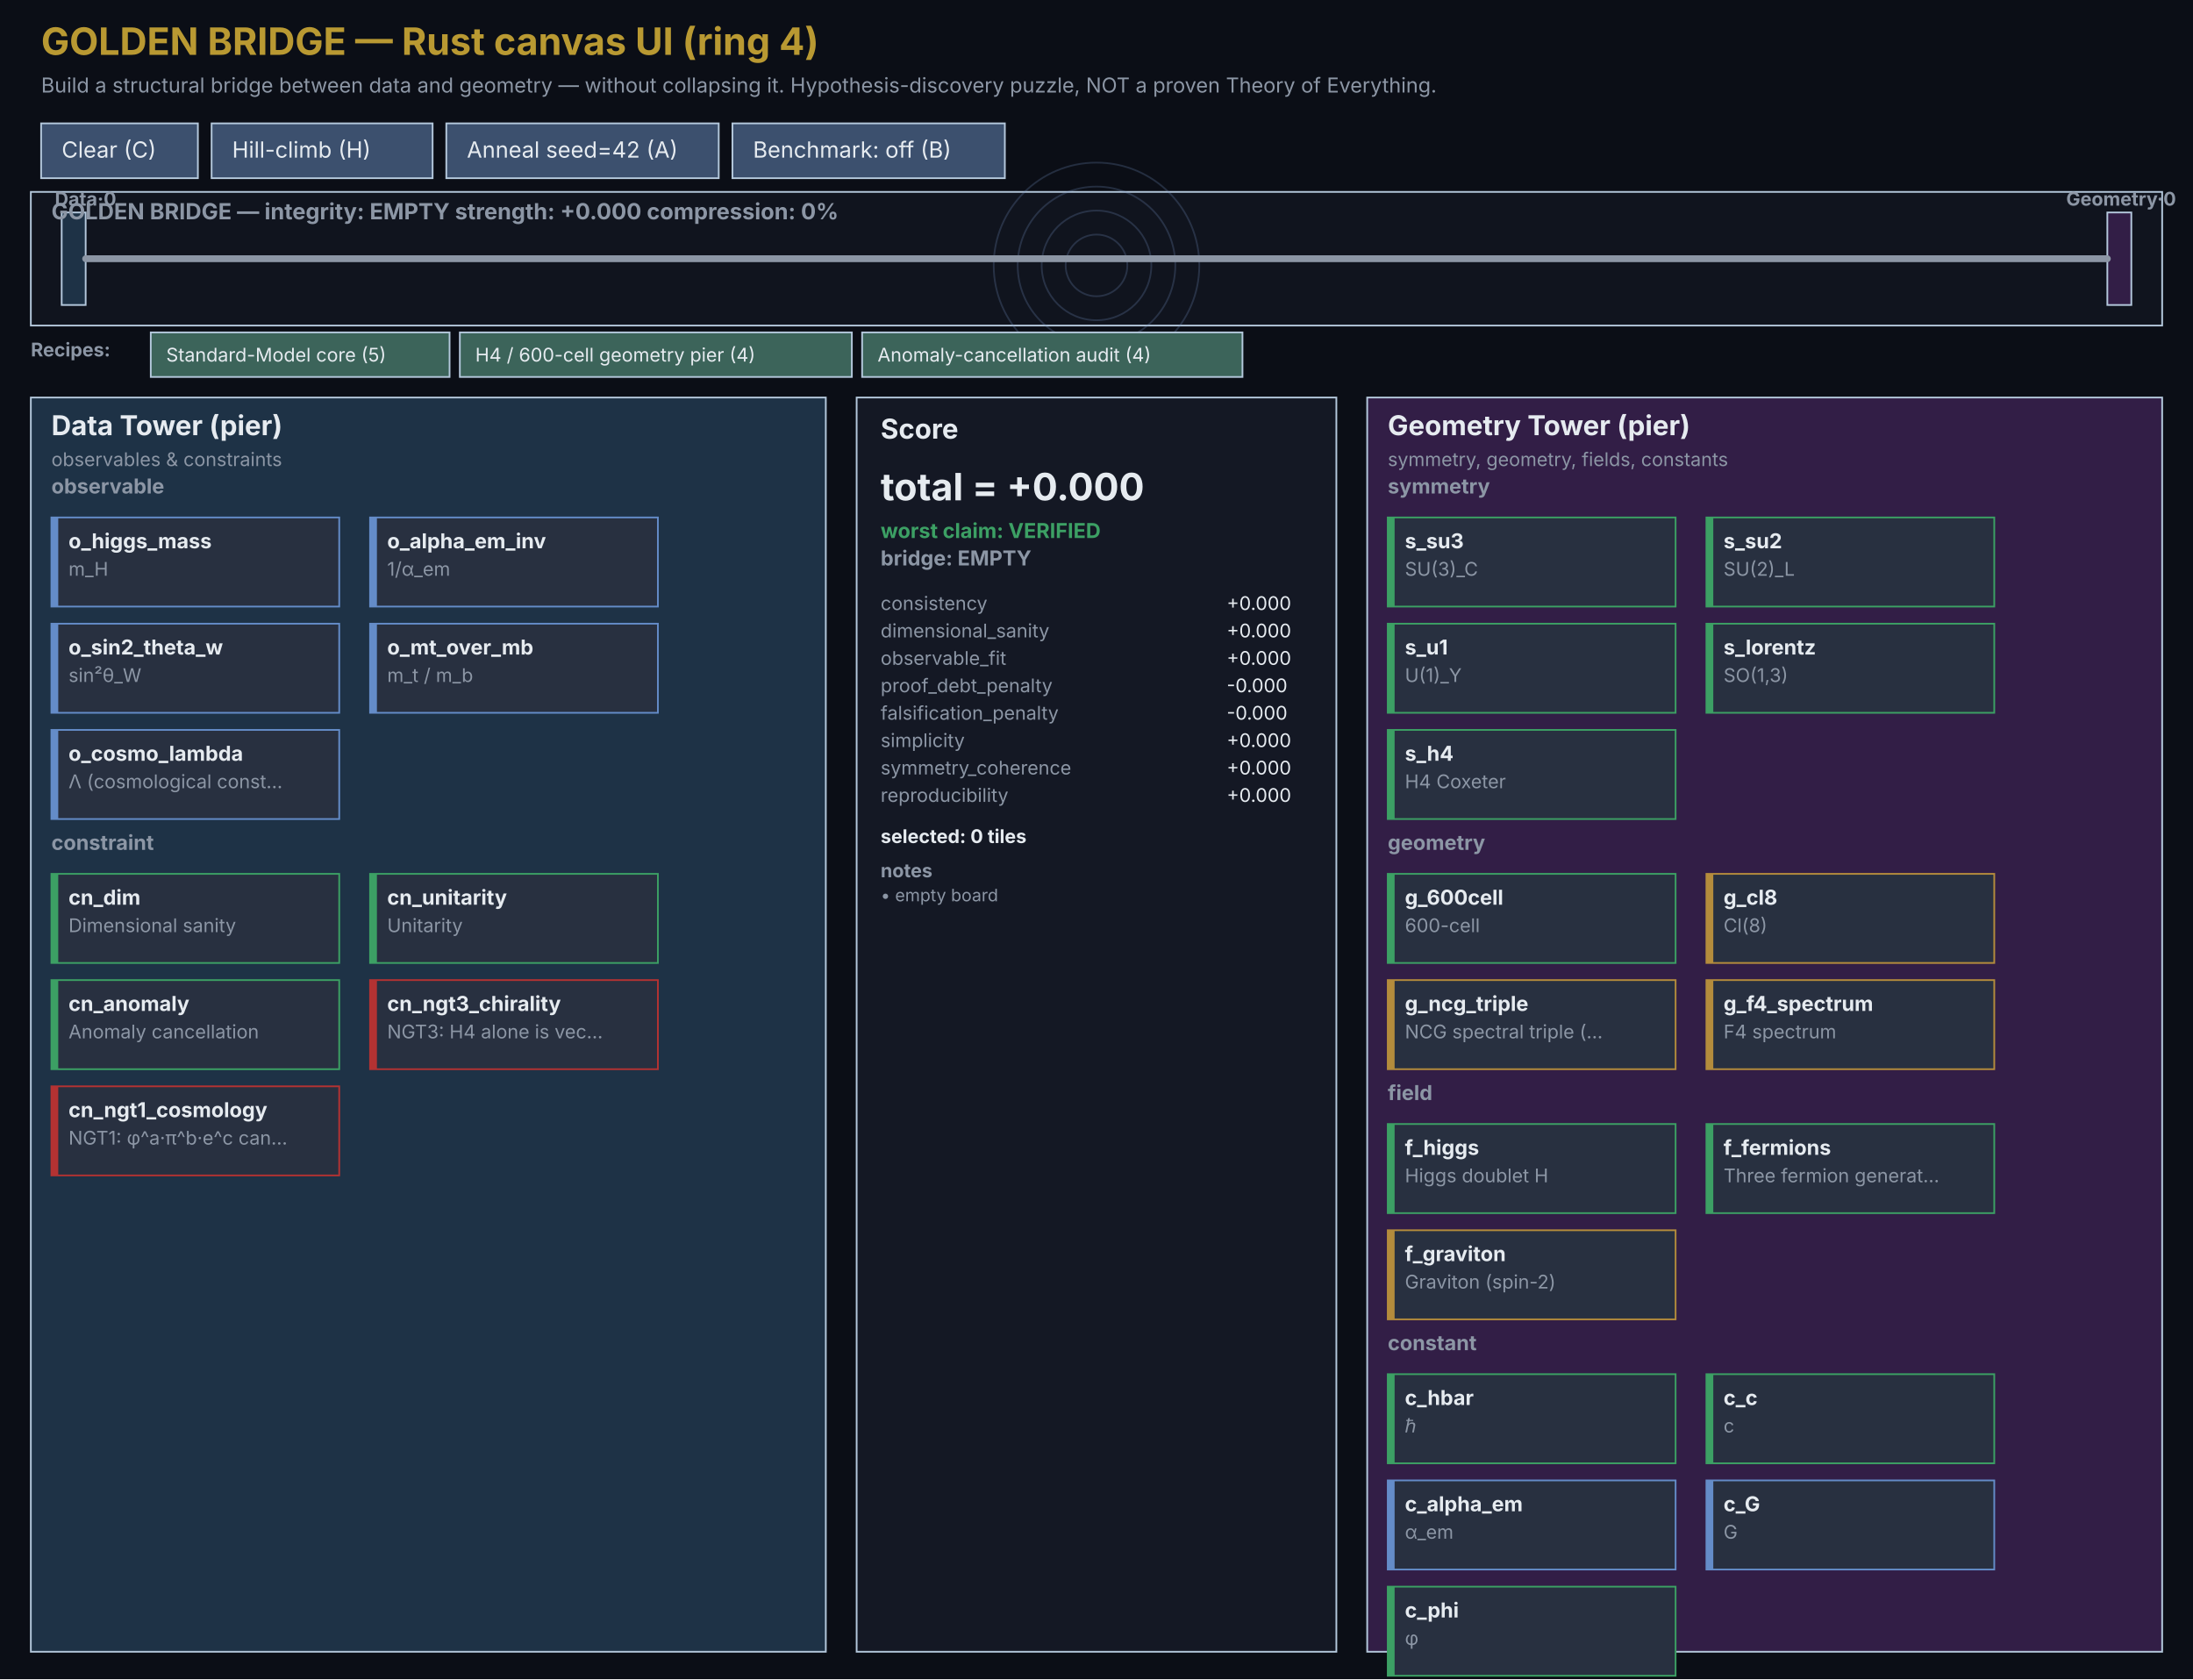
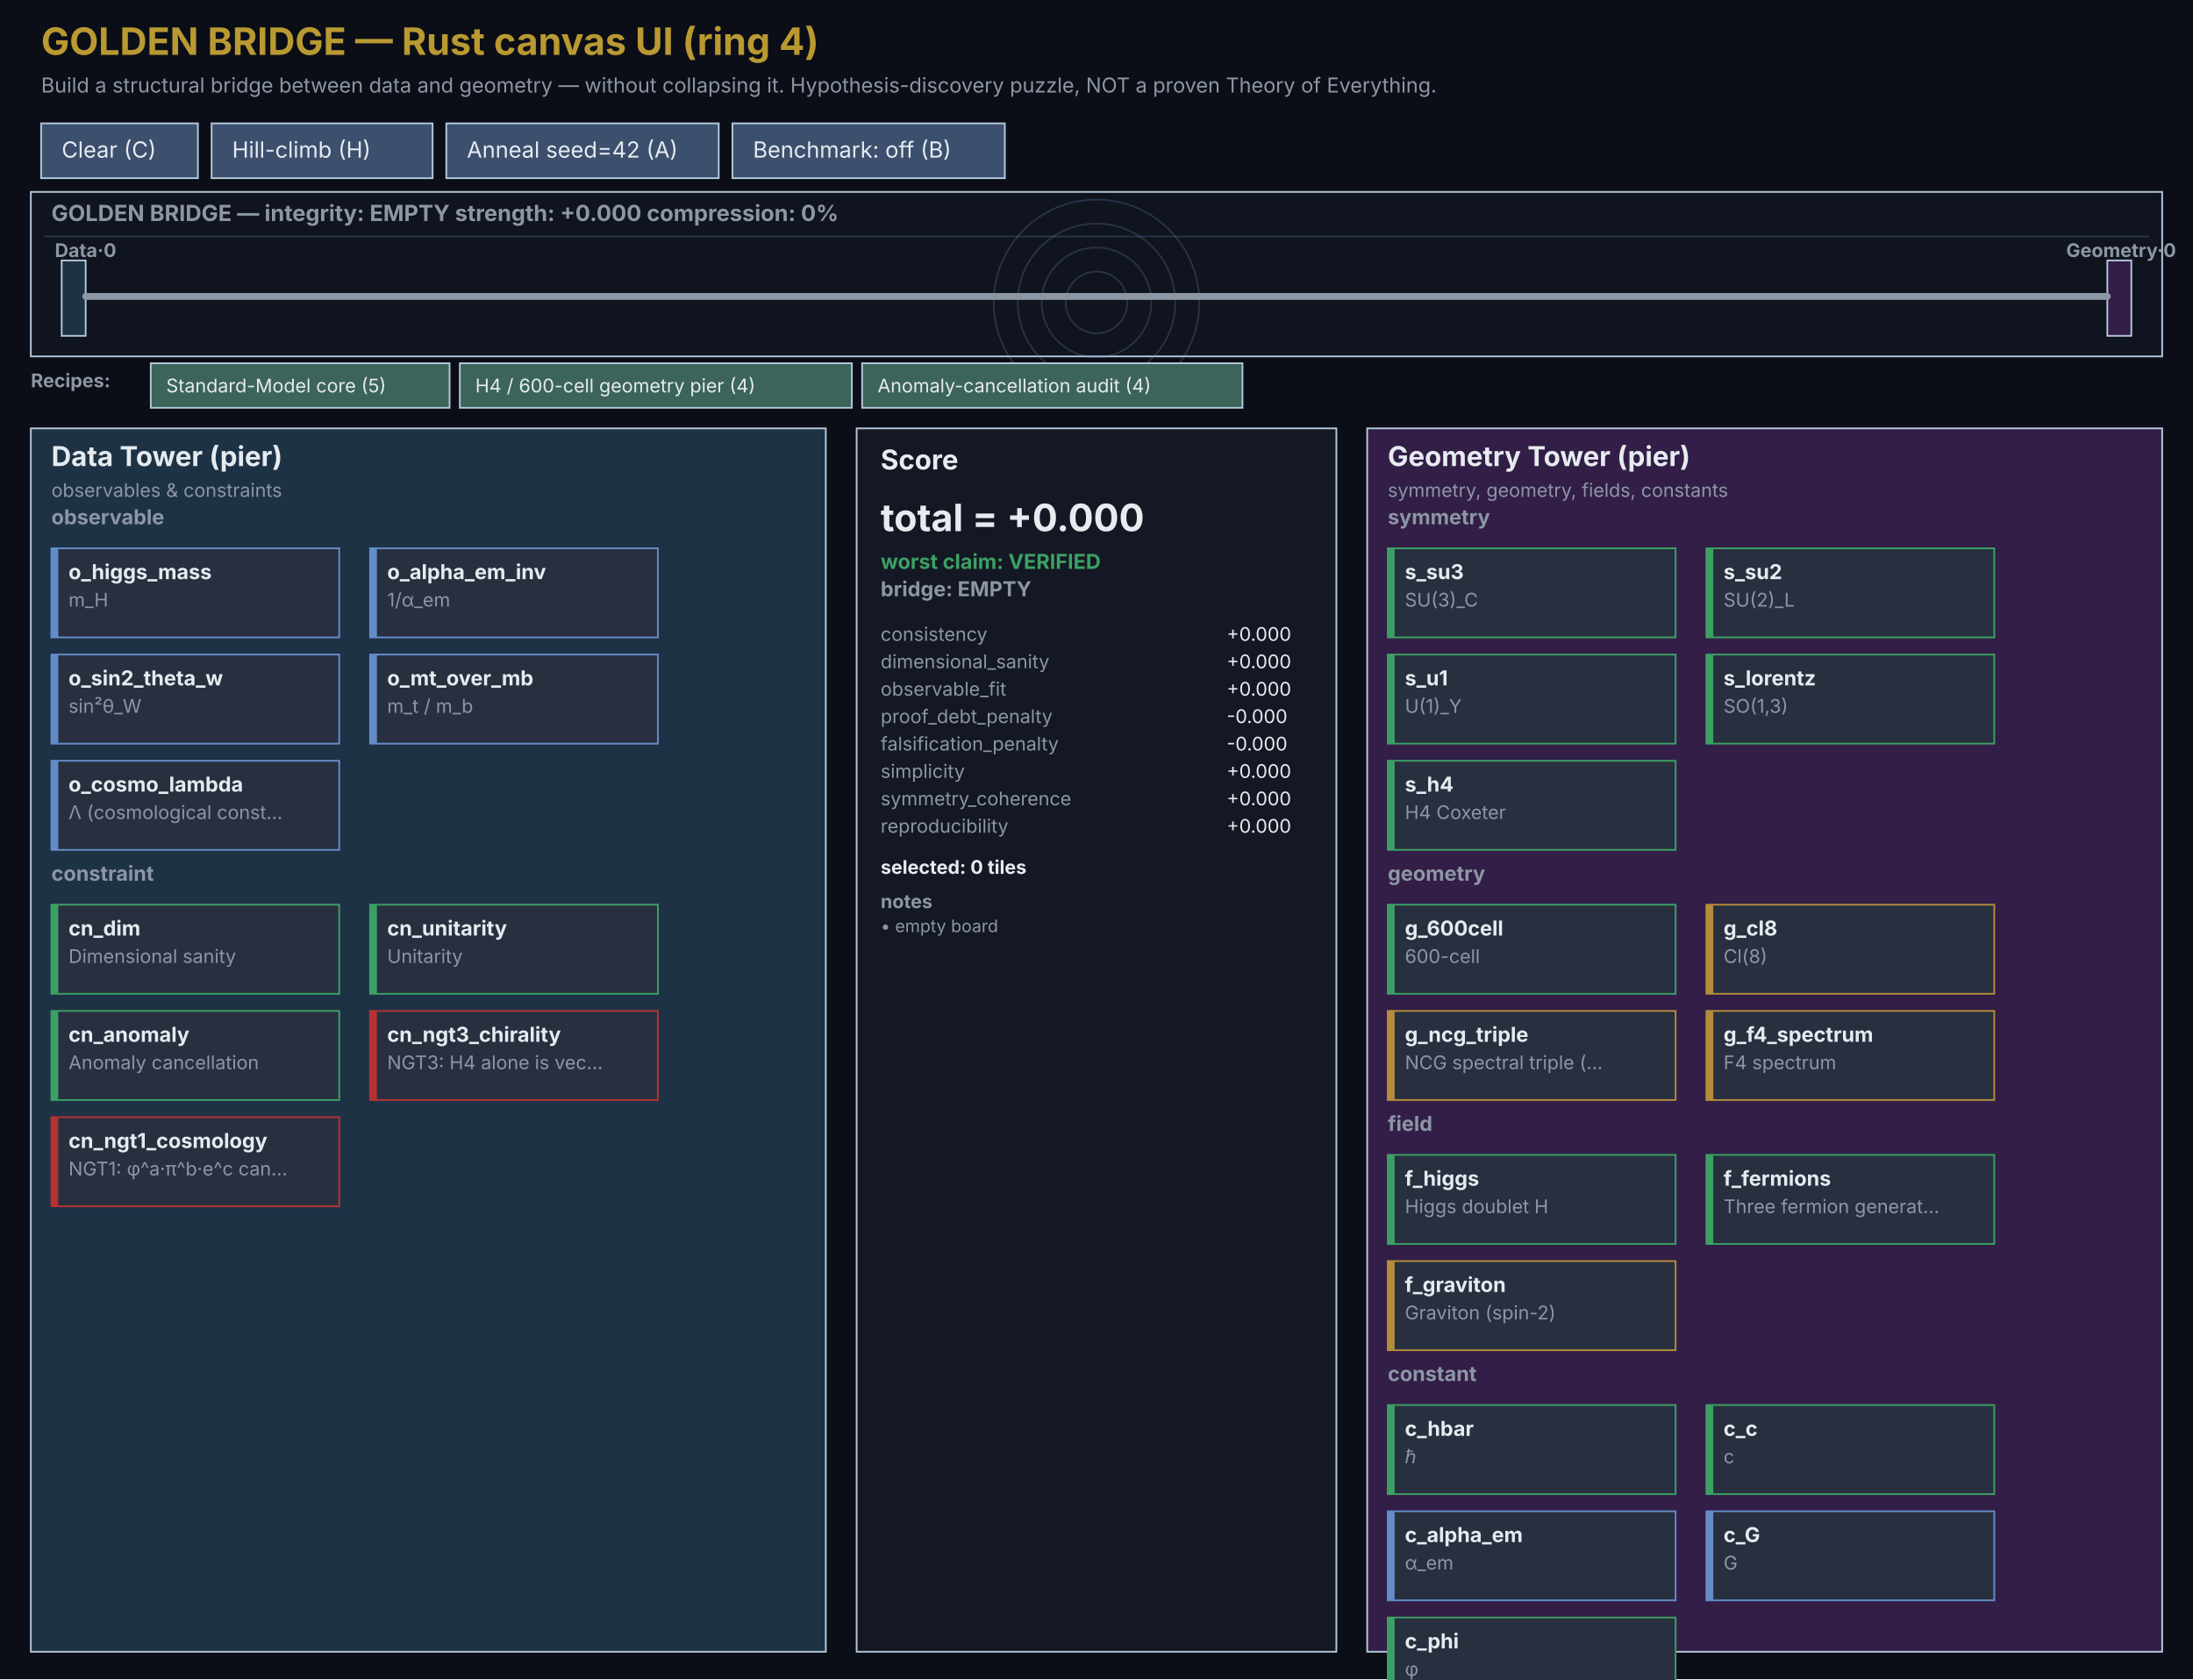
<svg xmlns="http://www.w3.org/2000/svg" viewBox="0 0 1280 980" width="100%" preserveAspectRatio="xMidYMid meet" font-family="ui-sans-serif, system-ui, -apple-system, sans-serif" role="img" aria-label="GOLDEN BRIDGE static layout snapshot">
  <rect x="0.00" y="0.00" width="1280.00" height="980.00" fill="rgba(11,14,22,1.000)" />
  <text x="24.00" y="32.00" fill="rgba(212,175,55,0.863)" font-size="22.0" font-weight="700">GOLDEN BRIDGE — Rust canvas UI (ring 4)</text>
  <text x="24.00" y="54.00" fill="rgba(140,150,165,1.000)" font-size="12.0" font-weight="400">Build a structural bridge between data and geometry — without collapsing it. Hypothesis-discovery puzzle, NOT a proven Theory of Everything.</text>
-   <rect x="18.00" y="112.00" width="1244.00" height="78.00" fill="rgba(16,20,30,1.000)" stroke="rgba(180,200,220,1.000)" stroke-width="1" />
-   <circle cx="640.00" cy="154.90" r="18.00" fill="rgba(0,0,0,0.000)" stroke="rgba(120,150,200,0.235)" stroke-width="1" />
-   <circle cx="640.00" cy="154.90" r="32.00" fill="rgba(0,0,0,0.000)" stroke="rgba(120,150,200,0.235)" stroke-width="1" />
-   <circle cx="640.00" cy="154.90" r="46.00" fill="rgba(0,0,0,0.000)" stroke="rgba(120,150,200,0.235)" stroke-width="1" />
-   <circle cx="640.00" cy="154.90" r="60.00" fill="rgba(0,0,0,0.000)" stroke="rgba(120,150,200,0.235)" stroke-width="1" />
-   <rect x="36.00" y="124.00" width="14.00" height="54.00" fill="rgba(30,50,70,1.000)" stroke="rgba(180,200,220,1.000)" stroke-width="1" />
-   <rect x="1230.00" y="124.00" width="14.00" height="54.00" fill="rgba(50,30,70,1.000)" stroke="rgba(180,200,220,1.000)" stroke-width="1" />
-   <text x="32.00" y="120.00" fill="rgba(140,150,165,1.000)" font-size="11.0" font-weight="700">Data·0</text>
-   <text x="1206.00" y="120.00" fill="rgba(140,150,165,1.000)" font-size="11.0" font-weight="700">Geometry·0</text>
-   <line x1="50.00" y1="151.00" x2="1230.00" y2="151.00" stroke="rgba(140,150,165,1.000)" stroke-width="4.00" stroke-linecap="round" />
-   <text x="30.00" y="128.00" fill="rgba(140,150,165,1.000)" font-size="13.0" font-weight="700">GOLDEN BRIDGE — integrity: EMPTY   strength: +0.000   compression: 0%</text>
-   <text x="18.00" y="208.00" fill="rgba(140,150,165,1.000)" font-size="11.0" font-weight="700">Recipes:</text>
-   <rect x="88.00" y="194.00" width="174.40" height="26.00" fill="rgba(60,100,90,1.000)" stroke="rgba(180,200,220,1.000)" stroke-width="1" />
-   <text x="97.00" y="211.00" fill="rgba(230,235,240,1.000)" font-size="11.0" font-weight="400">Standard-Model core (5)</text>
-   <rect x="268.40" y="194.00" width="228.80" height="26.00" fill="rgba(60,100,90,1.000)" stroke="rgba(180,200,220,1.000)" stroke-width="1" />
-   <text x="277.40" y="211.00" fill="rgba(230,235,240,1.000)" font-size="11.0" font-weight="400">H4 / 600-cell geometry pier (4)</text>
-   <rect x="503.20" y="194.00" width="222.00" height="26.00" fill="rgba(60,100,90,1.000)" stroke="rgba(180,200,220,1.000)" stroke-width="1" />
-   <text x="512.20" y="211.00" fill="rgba(230,235,240,1.000)" font-size="11.0" font-weight="400">Anomaly-cancellation audit (4)</text>
-   <rect x="18.00" y="232.00" width="464.00" height="732.00" fill="rgba(30,50,70,1.000)" stroke="rgba(180,200,220,1.000)" stroke-width="1" />
-   <text x="30.00" y="254.00" fill="rgba(230,235,240,1.000)" font-size="16.0" font-weight="700">Data Tower (pier)</text>
-   <text x="30.00" y="272.00" fill="rgba(140,150,165,1.000)" font-size="11.0" font-weight="400">observables &amp; constraints</text>
-   <text x="30.00" y="288.00" fill="rgba(140,150,165,1.000)" font-size="12.0" font-weight="700">observable</text>
-   <rect x="30.00" y="302.00" width="168.00" height="52.00" fill="rgba(40,48,64,1.000)" stroke="rgba(100,140,200,1.000)" stroke-width="1" />
-   <rect x="30.00" y="302.00" width="4.00" height="52.00" fill="rgba(100,140,200,1.000)" />
-   <text x="40.00" y="320.00" fill="rgba(230,235,240,1.000)" font-size="12.0" font-weight="700">o_higgs_mass</text>
-   <text x="40.00" y="336.00" fill="rgba(140,150,165,1.000)" font-size="11.0" font-weight="400">m_H</text>
-   <rect x="216.00" y="302.00" width="168.00" height="52.00" fill="rgba(40,48,64,1.000)" stroke="rgba(100,140,200,1.000)" stroke-width="1" />
-   <rect x="216.00" y="302.00" width="4.00" height="52.00" fill="rgba(100,140,200,1.000)" />
-   <text x="226.00" y="320.00" fill="rgba(230,235,240,1.000)" font-size="12.0" font-weight="700">o_alpha_em_inv</text>
-   <text x="226.00" y="336.00" fill="rgba(140,150,165,1.000)" font-size="11.0" font-weight="400">1/α_em</text>
-   <rect x="30.00" y="364.00" width="168.00" height="52.00" fill="rgba(40,48,64,1.000)" stroke="rgba(100,140,200,1.000)" stroke-width="1" />
-   <rect x="30.00" y="364.00" width="4.00" height="52.00" fill="rgba(100,140,200,1.000)" />
-   <text x="40.00" y="382.00" fill="rgba(230,235,240,1.000)" font-size="12.0" font-weight="700">o_sin2_theta_w</text>
-   <text x="40.00" y="398.00" fill="rgba(140,150,165,1.000)" font-size="11.0" font-weight="400">sin²θ_W</text>
-   <rect x="216.00" y="364.00" width="168.00" height="52.00" fill="rgba(40,48,64,1.000)" stroke="rgba(100,140,200,1.000)" stroke-width="1" />
-   <rect x="216.00" y="364.00" width="4.00" height="52.00" fill="rgba(100,140,200,1.000)" />
-   <text x="226.00" y="382.00" fill="rgba(230,235,240,1.000)" font-size="12.0" font-weight="700">o_mt_over_mb</text>
-   <text x="226.00" y="398.00" fill="rgba(140,150,165,1.000)" font-size="11.0" font-weight="400">m_t / m_b</text>
-   <rect x="30.00" y="426.00" width="168.00" height="52.00" fill="rgba(40,48,64,1.000)" stroke="rgba(100,140,200,1.000)" stroke-width="1" />
-   <rect x="30.00" y="426.00" width="4.00" height="52.00" fill="rgba(100,140,200,1.000)" />
-   <text x="40.00" y="444.00" fill="rgba(230,235,240,1.000)" font-size="12.0" font-weight="700">o_cosmo_lambda</text>
-   <text x="40.00" y="460.00" fill="rgba(140,150,165,1.000)" font-size="11.0" font-weight="400">Λ (cosmological const…</text>
-   <text x="30.00" y="496.00" fill="rgba(140,150,165,1.000)" font-size="12.0" font-weight="700">constraint</text>
-   <rect x="30.00" y="510.00" width="168.00" height="52.00" fill="rgba(40,48,64,1.000)" stroke="rgba(60,160,100,1.000)" stroke-width="1" />
-   <rect x="30.00" y="510.00" width="4.00" height="52.00" fill="rgba(60,160,100,1.000)" />
-   <text x="40.00" y="528.00" fill="rgba(230,235,240,1.000)" font-size="12.0" font-weight="700">cn_dim</text>
-   <text x="40.00" y="544.00" fill="rgba(140,150,165,1.000)" font-size="11.0" font-weight="400">Dimensional sanity</text>
-   <rect x="216.00" y="510.00" width="168.00" height="52.00" fill="rgba(40,48,64,1.000)" stroke="rgba(60,160,100,1.000)" stroke-width="1" />
-   <rect x="216.00" y="510.00" width="4.00" height="52.00" fill="rgba(60,160,100,1.000)" />
-   <text x="226.00" y="528.00" fill="rgba(230,235,240,1.000)" font-size="12.0" font-weight="700">cn_unitarity</text>
-   <text x="226.00" y="544.00" fill="rgba(140,150,165,1.000)" font-size="11.0" font-weight="400">Unitarity</text>
-   <rect x="30.00" y="572.00" width="168.00" height="52.00" fill="rgba(40,48,64,1.000)" stroke="rgba(60,160,100,1.000)" stroke-width="1" />
-   <rect x="30.00" y="572.00" width="4.00" height="52.00" fill="rgba(60,160,100,1.000)" />
-   <text x="40.00" y="590.00" fill="rgba(230,235,240,1.000)" font-size="12.0" font-weight="700">cn_anomaly</text>
-   <text x="40.00" y="606.00" fill="rgba(140,150,165,1.000)" font-size="11.0" font-weight="400">Anomaly cancellation</text>
-   <rect x="216.00" y="572.00" width="168.00" height="52.00" fill="rgba(40,48,64,1.000)" stroke="rgba(180,50,50,1.000)" stroke-width="1" />
-   <rect x="216.00" y="572.00" width="4.00" height="52.00" fill="rgba(180,50,50,1.000)" />
-   <text x="226.00" y="590.00" fill="rgba(230,235,240,1.000)" font-size="12.0" font-weight="700">cn_ngt3_chirality</text>
-   <text x="226.00" y="606.00" fill="rgba(140,150,165,1.000)" font-size="11.0" font-weight="400">NGT3: H4 alone is vec…</text>
-   <rect x="30.00" y="634.00" width="168.00" height="52.00" fill="rgba(40,48,64,1.000)" stroke="rgba(180,50,50,1.000)" stroke-width="1" />
-   <rect x="30.00" y="634.00" width="4.00" height="52.00" fill="rgba(180,50,50,1.000)" />
-   <text x="40.00" y="652.00" fill="rgba(230,235,240,1.000)" font-size="12.0" font-weight="700">cn_ngt1_cosmology</text>
-   <text x="40.00" y="668.00" fill="rgba(140,150,165,1.000)" font-size="11.0" font-weight="400">NGT1: φ^a·π^b·e^c can…</text>
-   <rect x="798.00" y="232.00" width="464.00" height="732.00" fill="rgba(50,30,70,1.000)" stroke="rgba(180,200,220,1.000)" stroke-width="1" />
-   <text x="810.00" y="254.00" fill="rgba(230,235,240,1.000)" font-size="16.0" font-weight="700">Geometry Tower (pier)</text>
-   <text x="810.00" y="272.00" fill="rgba(140,150,165,1.000)" font-size="11.0" font-weight="400">symmetry, geometry, fields, constants</text>
-   <text x="810.00" y="288.00" fill="rgba(140,150,165,1.000)" font-size="12.0" font-weight="700">symmetry</text>
-   <rect x="810.00" y="302.00" width="168.00" height="52.00" fill="rgba(40,48,64,1.000)" stroke="rgba(60,160,100,1.000)" stroke-width="1" />
-   <rect x="810.00" y="302.00" width="4.00" height="52.00" fill="rgba(60,160,100,1.000)" />
-   <text x="820.00" y="320.00" fill="rgba(230,235,240,1.000)" font-size="12.0" font-weight="700">s_su3</text>
-   <text x="820.00" y="336.00" fill="rgba(140,150,165,1.000)" font-size="11.0" font-weight="400">SU(3)_C</text>
-   <rect x="996.00" y="302.00" width="168.00" height="52.00" fill="rgba(40,48,64,1.000)" stroke="rgba(60,160,100,1.000)" stroke-width="1" />
-   <rect x="996.00" y="302.00" width="4.00" height="52.00" fill="rgba(60,160,100,1.000)" />
-   <text x="1006.00" y="320.00" fill="rgba(230,235,240,1.000)" font-size="12.0" font-weight="700">s_su2</text>
-   <text x="1006.00" y="336.00" fill="rgba(140,150,165,1.000)" font-size="11.0" font-weight="400">SU(2)_L</text>
-   <rect x="810.00" y="364.00" width="168.00" height="52.00" fill="rgba(40,48,64,1.000)" stroke="rgba(60,160,100,1.000)" stroke-width="1" />
-   <rect x="810.00" y="364.00" width="4.00" height="52.00" fill="rgba(60,160,100,1.000)" />
-   <text x="820.00" y="382.00" fill="rgba(230,235,240,1.000)" font-size="12.0" font-weight="700">s_u1</text>
-   <text x="820.00" y="398.00" fill="rgba(140,150,165,1.000)" font-size="11.0" font-weight="400">U(1)_Y</text>
-   <rect x="996.00" y="364.00" width="168.00" height="52.00" fill="rgba(40,48,64,1.000)" stroke="rgba(60,160,100,1.000)" stroke-width="1" />
-   <rect x="996.00" y="364.00" width="4.00" height="52.00" fill="rgba(60,160,100,1.000)" />
-   <text x="1006.00" y="382.00" fill="rgba(230,235,240,1.000)" font-size="12.0" font-weight="700">s_lorentz</text>
-   <text x="1006.00" y="398.00" fill="rgba(140,150,165,1.000)" font-size="11.0" font-weight="400">SO(1,3)</text>
-   <rect x="810.00" y="426.00" width="168.00" height="52.00" fill="rgba(40,48,64,1.000)" stroke="rgba(60,160,100,1.000)" stroke-width="1" />
-   <rect x="810.00" y="426.00" width="4.00" height="52.00" fill="rgba(60,160,100,1.000)" />
-   <text x="820.00" y="444.00" fill="rgba(230,235,240,1.000)" font-size="12.0" font-weight="700">s_h4</text>
-   <text x="820.00" y="460.00" fill="rgba(140,150,165,1.000)" font-size="11.0" font-weight="400">H4 Coxeter</text>
-   <text x="810.00" y="496.00" fill="rgba(140,150,165,1.000)" font-size="12.0" font-weight="700">geometry</text>
-   <rect x="810.00" y="510.00" width="168.00" height="52.00" fill="rgba(40,48,64,1.000)" stroke="rgba(60,160,100,1.000)" stroke-width="1" />
-   <rect x="810.00" y="510.00" width="4.00" height="52.00" fill="rgba(60,160,100,1.000)" />
-   <text x="820.00" y="528.00" fill="rgba(230,235,240,1.000)" font-size="12.0" font-weight="700">g_600cell</text>
-   <text x="820.00" y="544.00" fill="rgba(140,150,165,1.000)" font-size="11.0" font-weight="400">600-cell</text>
-   <rect x="996.00" y="510.00" width="168.00" height="52.00" fill="rgba(40,48,64,1.000)" stroke="rgba(180,140,60,1.000)" stroke-width="1" />
-   <rect x="996.00" y="510.00" width="4.00" height="52.00" fill="rgba(180,140,60,1.000)" />
-   <text x="1006.00" y="528.00" fill="rgba(230,235,240,1.000)" font-size="12.0" font-weight="700">g_cl8</text>
-   <text x="1006.00" y="544.00" fill="rgba(140,150,165,1.000)" font-size="11.0" font-weight="400">Cl(8)</text>
-   <rect x="810.00" y="572.00" width="168.00" height="52.00" fill="rgba(40,48,64,1.000)" stroke="rgba(180,140,60,1.000)" stroke-width="1" />
-   <rect x="810.00" y="572.00" width="4.00" height="52.00" fill="rgba(180,140,60,1.000)" />
-   <text x="820.00" y="590.00" fill="rgba(230,235,240,1.000)" font-size="12.0" font-weight="700">g_ncg_triple</text>
-   <text x="820.00" y="606.00" fill="rgba(140,150,165,1.000)" font-size="11.0" font-weight="400">NCG spectral triple (…</text>
-   <rect x="996.00" y="572.00" width="168.00" height="52.00" fill="rgba(40,48,64,1.000)" stroke="rgba(180,140,60,1.000)" stroke-width="1" />
-   <rect x="996.00" y="572.00" width="4.00" height="52.00" fill="rgba(180,140,60,1.000)" />
-   <text x="1006.00" y="590.00" fill="rgba(230,235,240,1.000)" font-size="12.0" font-weight="700">g_f4_spectrum</text>
-   <text x="1006.00" y="606.00" fill="rgba(140,150,165,1.000)" font-size="11.0" font-weight="400">F4 spectrum</text>
-   <text x="810.00" y="642.00" fill="rgba(140,150,165,1.000)" font-size="12.0" font-weight="700">field</text>
-   <rect x="810.00" y="656.00" width="168.00" height="52.00" fill="rgba(40,48,64,1.000)" stroke="rgba(60,160,100,1.000)" stroke-width="1" />
-   <rect x="810.00" y="656.00" width="4.00" height="52.00" fill="rgba(60,160,100,1.000)" />
-   <text x="820.00" y="674.00" fill="rgba(230,235,240,1.000)" font-size="12.0" font-weight="700">f_higgs</text>
-   <text x="820.00" y="690.00" fill="rgba(140,150,165,1.000)" font-size="11.0" font-weight="400">Higgs doublet H</text>
-   <rect x="996.00" y="656.00" width="168.00" height="52.00" fill="rgba(40,48,64,1.000)" stroke="rgba(60,160,100,1.000)" stroke-width="1" />
-   <rect x="996.00" y="656.00" width="4.00" height="52.00" fill="rgba(60,160,100,1.000)" />
-   <text x="1006.00" y="674.00" fill="rgba(230,235,240,1.000)" font-size="12.0" font-weight="700">f_fermions</text>
-   <text x="1006.00" y="690.00" fill="rgba(140,150,165,1.000)" font-size="11.0" font-weight="400">Three fermion generat…</text>
-   <rect x="810.00" y="718.00" width="168.00" height="52.00" fill="rgba(40,48,64,1.000)" stroke="rgba(180,140,60,1.000)" stroke-width="1" />
-   <rect x="810.00" y="718.00" width="4.00" height="52.00" fill="rgba(180,140,60,1.000)" />
-   <text x="820.00" y="736.00" fill="rgba(230,235,240,1.000)" font-size="12.0" font-weight="700">f_graviton</text>
-   <text x="820.00" y="752.00" fill="rgba(140,150,165,1.000)" font-size="11.0" font-weight="400">Graviton (spin-2)</text>
-   <text x="810.00" y="788.00" fill="rgba(140,150,165,1.000)" font-size="12.0" font-weight="700">constant</text>
-   <rect x="810.00" y="802.00" width="168.00" height="52.00" fill="rgba(40,48,64,1.000)" stroke="rgba(60,160,100,1.000)" stroke-width="1" />
-   <rect x="810.00" y="802.00" width="4.00" height="52.00" fill="rgba(60,160,100,1.000)" />
-   <text x="820.00" y="820.00" fill="rgba(230,235,240,1.000)" font-size="12.0" font-weight="700">c_hbar</text>
-   <text x="820.00" y="836.00" fill="rgba(140,150,165,1.000)" font-size="11.0" font-weight="400">ℏ</text>
-   <rect x="996.00" y="802.00" width="168.00" height="52.00" fill="rgba(40,48,64,1.000)" stroke="rgba(60,160,100,1.000)" stroke-width="1" />
-   <rect x="996.00" y="802.00" width="4.00" height="52.00" fill="rgba(60,160,100,1.000)" />
-   <text x="1006.00" y="820.00" fill="rgba(230,235,240,1.000)" font-size="12.0" font-weight="700">c_c</text>
-   <text x="1006.00" y="836.00" fill="rgba(140,150,165,1.000)" font-size="11.0" font-weight="400">c</text>
-   <rect x="810.00" y="864.00" width="168.00" height="52.00" fill="rgba(40,48,64,1.000)" stroke="rgba(100,140,200,1.000)" stroke-width="1" />
-   <rect x="810.00" y="864.00" width="4.00" height="52.00" fill="rgba(100,140,200,1.000)" />
-   <text x="820.00" y="882.00" fill="rgba(230,235,240,1.000)" font-size="12.0" font-weight="700">c_alpha_em</text>
-   <text x="820.00" y="898.00" fill="rgba(140,150,165,1.000)" font-size="11.0" font-weight="400">α_em</text>
-   <rect x="996.00" y="864.00" width="168.00" height="52.00" fill="rgba(40,48,64,1.000)" stroke="rgba(100,140,200,1.000)" stroke-width="1" />
-   <rect x="996.00" y="864.00" width="4.00" height="52.00" fill="rgba(100,140,200,1.000)" />
-   <text x="1006.00" y="882.00" fill="rgba(230,235,240,1.000)" font-size="12.0" font-weight="700">c_G</text>
-   <text x="1006.00" y="898.00" fill="rgba(140,150,165,1.000)" font-size="11.0" font-weight="400">G</text>
-   <rect x="810.00" y="926.00" width="168.00" height="52.00" fill="rgba(40,48,64,1.000)" stroke="rgba(60,160,100,1.000)" stroke-width="1" />
-   <rect x="810.00" y="926.00" width="4.00" height="52.00" fill="rgba(60,160,100,1.000)" />
-   <text x="820.00" y="944.00" fill="rgba(230,235,240,1.000)" font-size="12.0" font-weight="700">c_phi</text>
-   <text x="820.00" y="960.00" fill="rgba(140,150,165,1.000)" font-size="11.0" font-weight="400">φ</text>
-   <rect x="500.00" y="232.00" width="280.00" height="732.00" fill="rgba(20,24,36,1.000)" stroke="rgba(180,200,220,1.000)" stroke-width="1" />
-   <text x="514.00" y="256.00" fill="rgba(230,235,240,1.000)" font-size="16.0" font-weight="700">Score</text>
-   <text x="514.00" y="292.00" fill="rgba(230,235,240,1.000)" font-size="22.0" font-weight="700">total = +0.000</text>
-   <text x="514.00" y="314.00" fill="rgba(60,160,100,1.000)" font-size="12.0" font-weight="700">worst claim: VERIFIED</text>
-   <text x="514.00" y="330.00" fill="rgba(140,150,165,1.000)" font-size="12.0" font-weight="700">bridge: EMPTY</text>
-   <text x="514.00" y="356.00" fill="rgba(140,150,165,1.000)" font-size="11.0" font-weight="400">consistency</text>
-   <text x="716.00" y="356.00" fill="rgba(230,235,240,1.000)" font-size="11.0" font-weight="400">+0.000</text>
-   <text x="514.00" y="372.00" fill="rgba(140,150,165,1.000)" font-size="11.0" font-weight="400">dimensional_sanity</text>
-   <text x="716.00" y="372.00" fill="rgba(230,235,240,1.000)" font-size="11.0" font-weight="400">+0.000</text>
-   <text x="514.00" y="388.00" fill="rgba(140,150,165,1.000)" font-size="11.0" font-weight="400">observable_fit</text>
-   <text x="716.00" y="388.00" fill="rgba(230,235,240,1.000)" font-size="11.0" font-weight="400">+0.000</text>
-   <text x="514.00" y="404.00" fill="rgba(140,150,165,1.000)" font-size="11.0" font-weight="400">proof_debt_penalty</text>
-   <text x="716.00" y="404.00" fill="rgba(230,235,240,1.000)" font-size="11.0" font-weight="400">-0.000</text>
-   <text x="514.00" y="420.00" fill="rgba(140,150,165,1.000)" font-size="11.0" font-weight="400">falsification_penalty</text>
-   <text x="716.00" y="420.00" fill="rgba(230,235,240,1.000)" font-size="11.0" font-weight="400">-0.000</text>
-   <text x="514.00" y="436.00" fill="rgba(140,150,165,1.000)" font-size="11.0" font-weight="400">simplicity</text>
-   <text x="716.00" y="436.00" fill="rgba(230,235,240,1.000)" font-size="11.0" font-weight="400">+0.000</text>
-   <text x="514.00" y="452.00" fill="rgba(140,150,165,1.000)" font-size="11.0" font-weight="400">symmetry_coherence</text>
-   <text x="716.00" y="452.00" fill="rgba(230,235,240,1.000)" font-size="11.0" font-weight="400">+0.000</text>
-   <text x="514.00" y="468.00" fill="rgba(140,150,165,1.000)" font-size="11.0" font-weight="400">reproducibility</text>
-   <text x="716.00" y="468.00" fill="rgba(230,235,240,1.000)" font-size="11.0" font-weight="400">+0.000</text>
-   <text x="514.00" y="492.00" fill="rgba(230,235,240,1.000)" font-size="11.0" font-weight="700">selected: 0 tiles</text>
-   <text x="514.00" y="512.00" fill="rgba(140,150,165,1.000)" font-size="11.0" font-weight="700">notes</text>
-   <text x="514.00" y="526.00" fill="rgba(140,150,165,1.000)" font-size="10.0" font-weight="400">• empty board</text>
+   <rect x="18.00" y="112.00" width="1244.00" height="96.00" fill="rgba(16,20,30,1.000)" stroke="rgba(180,200,220,1.000)" stroke-width="1" />
+   <line x1="26.00" y1="138.00" x2="1254.00" y2="138.00" stroke="rgba(120,150,200,0.235)" stroke-width="1.00" stroke-linecap="round" />
+   <circle cx="640.00" cy="176.50" r="18.00" fill="rgba(0,0,0,0.000)" stroke="rgba(120,150,200,0.235)" stroke-width="1" />
+   <circle cx="640.00" cy="176.50" r="32.00" fill="rgba(0,0,0,0.000)" stroke="rgba(120,150,200,0.235)" stroke-width="1" />
+   <circle cx="640.00" cy="176.50" r="46.00" fill="rgba(0,0,0,0.000)" stroke="rgba(120,150,200,0.235)" stroke-width="1" />
+   <circle cx="640.00" cy="176.50" r="60.00" fill="rgba(0,0,0,0.000)" stroke="rgba(120,150,200,0.235)" stroke-width="1" />
+   <rect x="36.00" y="152.00" width="14.00" height="44.00" fill="rgba(30,50,70,1.000)" stroke="rgba(180,200,220,1.000)" stroke-width="1" />
+   <rect x="1230.00" y="152.00" width="14.00" height="44.00" fill="rgba(50,30,70,1.000)" stroke="rgba(180,200,220,1.000)" stroke-width="1" />
+   <text x="32.00" y="150.00" fill="rgba(140,150,165,1.000)" font-size="11.0" font-weight="700">Data·0</text>
+   <text x="1206.00" y="150.00" fill="rgba(140,150,165,1.000)" font-size="11.0" font-weight="700">Geometry·0</text>
+   <line x1="50.00" y1="173.00" x2="1230.00" y2="173.00" stroke="rgba(140,150,165,1.000)" stroke-width="4.00" stroke-linecap="round" />
+   <text x="30.00" y="129.00" fill="rgba(140,150,165,1.000)" font-size="13.0" font-weight="700">GOLDEN BRIDGE — integrity: EMPTY   strength: +0.000   compression: 0%</text>
+   <text x="18.00" y="226.00" fill="rgba(140,150,165,1.000)" font-size="11.0" font-weight="700">Recipes:</text>
+   <rect x="88.00" y="212.00" width="174.40" height="26.00" fill="rgba(60,100,90,1.000)" stroke="rgba(180,200,220,1.000)" stroke-width="1" />
+   <text x="97.00" y="229.00" fill="rgba(230,235,240,1.000)" font-size="11.0" font-weight="400">Standard-Model core (5)</text>
+   <rect x="268.40" y="212.00" width="228.80" height="26.00" fill="rgba(60,100,90,1.000)" stroke="rgba(180,200,220,1.000)" stroke-width="1" />
+   <text x="277.40" y="229.00" fill="rgba(230,235,240,1.000)" font-size="11.0" font-weight="400">H4 / 600-cell geometry pier (4)</text>
+   <rect x="503.20" y="212.00" width="222.00" height="26.00" fill="rgba(60,100,90,1.000)" stroke="rgba(180,200,220,1.000)" stroke-width="1" />
+   <text x="512.20" y="229.00" fill="rgba(230,235,240,1.000)" font-size="11.0" font-weight="400">Anomaly-cancellation audit (4)</text>
+   <rect x="18.00" y="250.00" width="464.00" height="714.00" fill="rgba(30,50,70,1.000)" stroke="rgba(180,200,220,1.000)" stroke-width="1" />
+   <text x="30.00" y="272.00" fill="rgba(230,235,240,1.000)" font-size="16.0" font-weight="700">Data Tower (pier)</text>
+   <text x="30.00" y="290.00" fill="rgba(140,150,165,1.000)" font-size="11.0" font-weight="400">observables &amp; constraints</text>
+   <text x="30.00" y="306.00" fill="rgba(140,150,165,1.000)" font-size="12.0" font-weight="700">observable</text>
+   <rect x="30.00" y="320.00" width="168.00" height="52.00" fill="rgba(40,48,64,1.000)" stroke="rgba(100,140,200,1.000)" stroke-width="1" />
+   <rect x="30.00" y="320.00" width="4.00" height="52.00" fill="rgba(100,140,200,1.000)" />
+   <text x="40.00" y="338.00" fill="rgba(230,235,240,1.000)" font-size="12.0" font-weight="700">o_higgs_mass</text>
+   <text x="40.00" y="354.00" fill="rgba(140,150,165,1.000)" font-size="11.0" font-weight="400">m_H</text>
+   <rect x="216.00" y="320.00" width="168.00" height="52.00" fill="rgba(40,48,64,1.000)" stroke="rgba(100,140,200,1.000)" stroke-width="1" />
+   <rect x="216.00" y="320.00" width="4.00" height="52.00" fill="rgba(100,140,200,1.000)" />
+   <text x="226.00" y="338.00" fill="rgba(230,235,240,1.000)" font-size="12.0" font-weight="700">o_alpha_em_inv</text>
+   <text x="226.00" y="354.00" fill="rgba(140,150,165,1.000)" font-size="11.0" font-weight="400">1/α_em</text>
+   <rect x="30.00" y="382.00" width="168.00" height="52.00" fill="rgba(40,48,64,1.000)" stroke="rgba(100,140,200,1.000)" stroke-width="1" />
+   <rect x="30.00" y="382.00" width="4.00" height="52.00" fill="rgba(100,140,200,1.000)" />
+   <text x="40.00" y="400.00" fill="rgba(230,235,240,1.000)" font-size="12.0" font-weight="700">o_sin2_theta_w</text>
+   <text x="40.00" y="416.00" fill="rgba(140,150,165,1.000)" font-size="11.0" font-weight="400">sin²θ_W</text>
+   <rect x="216.00" y="382.00" width="168.00" height="52.00" fill="rgba(40,48,64,1.000)" stroke="rgba(100,140,200,1.000)" stroke-width="1" />
+   <rect x="216.00" y="382.00" width="4.00" height="52.00" fill="rgba(100,140,200,1.000)" />
+   <text x="226.00" y="400.00" fill="rgba(230,235,240,1.000)" font-size="12.0" font-weight="700">o_mt_over_mb</text>
+   <text x="226.00" y="416.00" fill="rgba(140,150,165,1.000)" font-size="11.0" font-weight="400">m_t / m_b</text>
+   <rect x="30.00" y="444.00" width="168.00" height="52.00" fill="rgba(40,48,64,1.000)" stroke="rgba(100,140,200,1.000)" stroke-width="1" />
+   <rect x="30.00" y="444.00" width="4.00" height="52.00" fill="rgba(100,140,200,1.000)" />
+   <text x="40.00" y="462.00" fill="rgba(230,235,240,1.000)" font-size="12.0" font-weight="700">o_cosmo_lambda</text>
+   <text x="40.00" y="478.00" fill="rgba(140,150,165,1.000)" font-size="11.0" font-weight="400">Λ (cosmological const…</text>
+   <text x="30.00" y="514.00" fill="rgba(140,150,165,1.000)" font-size="12.0" font-weight="700">constraint</text>
+   <rect x="30.00" y="528.00" width="168.00" height="52.00" fill="rgba(40,48,64,1.000)" stroke="rgba(60,160,100,1.000)" stroke-width="1" />
+   <rect x="30.00" y="528.00" width="4.00" height="52.00" fill="rgba(60,160,100,1.000)" />
+   <text x="40.00" y="546.00" fill="rgba(230,235,240,1.000)" font-size="12.0" font-weight="700">cn_dim</text>
+   <text x="40.00" y="562.00" fill="rgba(140,150,165,1.000)" font-size="11.0" font-weight="400">Dimensional sanity</text>
+   <rect x="216.00" y="528.00" width="168.00" height="52.00" fill="rgba(40,48,64,1.000)" stroke="rgba(60,160,100,1.000)" stroke-width="1" />
+   <rect x="216.00" y="528.00" width="4.00" height="52.00" fill="rgba(60,160,100,1.000)" />
+   <text x="226.00" y="546.00" fill="rgba(230,235,240,1.000)" font-size="12.0" font-weight="700">cn_unitarity</text>
+   <text x="226.00" y="562.00" fill="rgba(140,150,165,1.000)" font-size="11.0" font-weight="400">Unitarity</text>
+   <rect x="30.00" y="590.00" width="168.00" height="52.00" fill="rgba(40,48,64,1.000)" stroke="rgba(60,160,100,1.000)" stroke-width="1" />
+   <rect x="30.00" y="590.00" width="4.00" height="52.00" fill="rgba(60,160,100,1.000)" />
+   <text x="40.00" y="608.00" fill="rgba(230,235,240,1.000)" font-size="12.0" font-weight="700">cn_anomaly</text>
+   <text x="40.00" y="624.00" fill="rgba(140,150,165,1.000)" font-size="11.0" font-weight="400">Anomaly cancellation</text>
+   <rect x="216.00" y="590.00" width="168.00" height="52.00" fill="rgba(40,48,64,1.000)" stroke="rgba(180,50,50,1.000)" stroke-width="1" />
+   <rect x="216.00" y="590.00" width="4.00" height="52.00" fill="rgba(180,50,50,1.000)" />
+   <text x="226.00" y="608.00" fill="rgba(230,235,240,1.000)" font-size="12.0" font-weight="700">cn_ngt3_chirality</text>
+   <text x="226.00" y="624.00" fill="rgba(140,150,165,1.000)" font-size="11.0" font-weight="400">NGT3: H4 alone is vec…</text>
+   <rect x="30.00" y="652.00" width="168.00" height="52.00" fill="rgba(40,48,64,1.000)" stroke="rgba(180,50,50,1.000)" stroke-width="1" />
+   <rect x="30.00" y="652.00" width="4.00" height="52.00" fill="rgba(180,50,50,1.000)" />
+   <text x="40.00" y="670.00" fill="rgba(230,235,240,1.000)" font-size="12.0" font-weight="700">cn_ngt1_cosmology</text>
+   <text x="40.00" y="686.00" fill="rgba(140,150,165,1.000)" font-size="11.0" font-weight="400">NGT1: φ^a·π^b·e^c can…</text>
+   <rect x="798.00" y="250.00" width="464.00" height="714.00" fill="rgba(50,30,70,1.000)" stroke="rgba(180,200,220,1.000)" stroke-width="1" />
+   <text x="810.00" y="272.00" fill="rgba(230,235,240,1.000)" font-size="16.0" font-weight="700">Geometry Tower (pier)</text>
+   <text x="810.00" y="290.00" fill="rgba(140,150,165,1.000)" font-size="11.0" font-weight="400">symmetry, geometry, fields, constants</text>
+   <text x="810.00" y="306.00" fill="rgba(140,150,165,1.000)" font-size="12.0" font-weight="700">symmetry</text>
+   <rect x="810.00" y="320.00" width="168.00" height="52.00" fill="rgba(40,48,64,1.000)" stroke="rgba(60,160,100,1.000)" stroke-width="1" />
+   <rect x="810.00" y="320.00" width="4.00" height="52.00" fill="rgba(60,160,100,1.000)" />
+   <text x="820.00" y="338.00" fill="rgba(230,235,240,1.000)" font-size="12.0" font-weight="700">s_su3</text>
+   <text x="820.00" y="354.00" fill="rgba(140,150,165,1.000)" font-size="11.0" font-weight="400">SU(3)_C</text>
+   <rect x="996.00" y="320.00" width="168.00" height="52.00" fill="rgba(40,48,64,1.000)" stroke="rgba(60,160,100,1.000)" stroke-width="1" />
+   <rect x="996.00" y="320.00" width="4.00" height="52.00" fill="rgba(60,160,100,1.000)" />
+   <text x="1006.00" y="338.00" fill="rgba(230,235,240,1.000)" font-size="12.0" font-weight="700">s_su2</text>
+   <text x="1006.00" y="354.00" fill="rgba(140,150,165,1.000)" font-size="11.0" font-weight="400">SU(2)_L</text>
+   <rect x="810.00" y="382.00" width="168.00" height="52.00" fill="rgba(40,48,64,1.000)" stroke="rgba(60,160,100,1.000)" stroke-width="1" />
+   <rect x="810.00" y="382.00" width="4.00" height="52.00" fill="rgba(60,160,100,1.000)" />
+   <text x="820.00" y="400.00" fill="rgba(230,235,240,1.000)" font-size="12.0" font-weight="700">s_u1</text>
+   <text x="820.00" y="416.00" fill="rgba(140,150,165,1.000)" font-size="11.0" font-weight="400">U(1)_Y</text>
+   <rect x="996.00" y="382.00" width="168.00" height="52.00" fill="rgba(40,48,64,1.000)" stroke="rgba(60,160,100,1.000)" stroke-width="1" />
+   <rect x="996.00" y="382.00" width="4.00" height="52.00" fill="rgba(60,160,100,1.000)" />
+   <text x="1006.00" y="400.00" fill="rgba(230,235,240,1.000)" font-size="12.0" font-weight="700">s_lorentz</text>
+   <text x="1006.00" y="416.00" fill="rgba(140,150,165,1.000)" font-size="11.0" font-weight="400">SO(1,3)</text>
+   <rect x="810.00" y="444.00" width="168.00" height="52.00" fill="rgba(40,48,64,1.000)" stroke="rgba(60,160,100,1.000)" stroke-width="1" />
+   <rect x="810.00" y="444.00" width="4.00" height="52.00" fill="rgba(60,160,100,1.000)" />
+   <text x="820.00" y="462.00" fill="rgba(230,235,240,1.000)" font-size="12.0" font-weight="700">s_h4</text>
+   <text x="820.00" y="478.00" fill="rgba(140,150,165,1.000)" font-size="11.0" font-weight="400">H4 Coxeter</text>
+   <text x="810.00" y="514.00" fill="rgba(140,150,165,1.000)" font-size="12.0" font-weight="700">geometry</text>
+   <rect x="810.00" y="528.00" width="168.00" height="52.00" fill="rgba(40,48,64,1.000)" stroke="rgba(60,160,100,1.000)" stroke-width="1" />
+   <rect x="810.00" y="528.00" width="4.00" height="52.00" fill="rgba(60,160,100,1.000)" />
+   <text x="820.00" y="546.00" fill="rgba(230,235,240,1.000)" font-size="12.0" font-weight="700">g_600cell</text>
+   <text x="820.00" y="562.00" fill="rgba(140,150,165,1.000)" font-size="11.0" font-weight="400">600-cell</text>
+   <rect x="996.00" y="528.00" width="168.00" height="52.00" fill="rgba(40,48,64,1.000)" stroke="rgba(180,140,60,1.000)" stroke-width="1" />
+   <rect x="996.00" y="528.00" width="4.00" height="52.00" fill="rgba(180,140,60,1.000)" />
+   <text x="1006.00" y="546.00" fill="rgba(230,235,240,1.000)" font-size="12.0" font-weight="700">g_cl8</text>
+   <text x="1006.00" y="562.00" fill="rgba(140,150,165,1.000)" font-size="11.0" font-weight="400">Cl(8)</text>
+   <rect x="810.00" y="590.00" width="168.00" height="52.00" fill="rgba(40,48,64,1.000)" stroke="rgba(180,140,60,1.000)" stroke-width="1" />
+   <rect x="810.00" y="590.00" width="4.00" height="52.00" fill="rgba(180,140,60,1.000)" />
+   <text x="820.00" y="608.00" fill="rgba(230,235,240,1.000)" font-size="12.0" font-weight="700">g_ncg_triple</text>
+   <text x="820.00" y="624.00" fill="rgba(140,150,165,1.000)" font-size="11.0" font-weight="400">NCG spectral triple (…</text>
+   <rect x="996.00" y="590.00" width="168.00" height="52.00" fill="rgba(40,48,64,1.000)" stroke="rgba(180,140,60,1.000)" stroke-width="1" />
+   <rect x="996.00" y="590.00" width="4.00" height="52.00" fill="rgba(180,140,60,1.000)" />
+   <text x="1006.00" y="608.00" fill="rgba(230,235,240,1.000)" font-size="12.0" font-weight="700">g_f4_spectrum</text>
+   <text x="1006.00" y="624.00" fill="rgba(140,150,165,1.000)" font-size="11.0" font-weight="400">F4 spectrum</text>
+   <text x="810.00" y="660.00" fill="rgba(140,150,165,1.000)" font-size="12.0" font-weight="700">field</text>
+   <rect x="810.00" y="674.00" width="168.00" height="52.00" fill="rgba(40,48,64,1.000)" stroke="rgba(60,160,100,1.000)" stroke-width="1" />
+   <rect x="810.00" y="674.00" width="4.00" height="52.00" fill="rgba(60,160,100,1.000)" />
+   <text x="820.00" y="692.00" fill="rgba(230,235,240,1.000)" font-size="12.0" font-weight="700">f_higgs</text>
+   <text x="820.00" y="708.00" fill="rgba(140,150,165,1.000)" font-size="11.0" font-weight="400">Higgs doublet H</text>
+   <rect x="996.00" y="674.00" width="168.00" height="52.00" fill="rgba(40,48,64,1.000)" stroke="rgba(60,160,100,1.000)" stroke-width="1" />
+   <rect x="996.00" y="674.00" width="4.00" height="52.00" fill="rgba(60,160,100,1.000)" />
+   <text x="1006.00" y="692.00" fill="rgba(230,235,240,1.000)" font-size="12.0" font-weight="700">f_fermions</text>
+   <text x="1006.00" y="708.00" fill="rgba(140,150,165,1.000)" font-size="11.0" font-weight="400">Three fermion generat…</text>
+   <rect x="810.00" y="736.00" width="168.00" height="52.00" fill="rgba(40,48,64,1.000)" stroke="rgba(180,140,60,1.000)" stroke-width="1" />
+   <rect x="810.00" y="736.00" width="4.00" height="52.00" fill="rgba(180,140,60,1.000)" />
+   <text x="820.00" y="754.00" fill="rgba(230,235,240,1.000)" font-size="12.0" font-weight="700">f_graviton</text>
+   <text x="820.00" y="770.00" fill="rgba(140,150,165,1.000)" font-size="11.0" font-weight="400">Graviton (spin-2)</text>
+   <text x="810.00" y="806.00" fill="rgba(140,150,165,1.000)" font-size="12.0" font-weight="700">constant</text>
+   <rect x="810.00" y="820.00" width="168.00" height="52.00" fill="rgba(40,48,64,1.000)" stroke="rgba(60,160,100,1.000)" stroke-width="1" />
+   <rect x="810.00" y="820.00" width="4.00" height="52.00" fill="rgba(60,160,100,1.000)" />
+   <text x="820.00" y="838.00" fill="rgba(230,235,240,1.000)" font-size="12.0" font-weight="700">c_hbar</text>
+   <text x="820.00" y="854.00" fill="rgba(140,150,165,1.000)" font-size="11.0" font-weight="400">ℏ</text>
+   <rect x="996.00" y="820.00" width="168.00" height="52.00" fill="rgba(40,48,64,1.000)" stroke="rgba(60,160,100,1.000)" stroke-width="1" />
+   <rect x="996.00" y="820.00" width="4.00" height="52.00" fill="rgba(60,160,100,1.000)" />
+   <text x="1006.00" y="838.00" fill="rgba(230,235,240,1.000)" font-size="12.0" font-weight="700">c_c</text>
+   <text x="1006.00" y="854.00" fill="rgba(140,150,165,1.000)" font-size="11.0" font-weight="400">c</text>
+   <rect x="810.00" y="882.00" width="168.00" height="52.00" fill="rgba(40,48,64,1.000)" stroke="rgba(100,140,200,1.000)" stroke-width="1" />
+   <rect x="810.00" y="882.00" width="4.00" height="52.00" fill="rgba(100,140,200,1.000)" />
+   <text x="820.00" y="900.00" fill="rgba(230,235,240,1.000)" font-size="12.0" font-weight="700">c_alpha_em</text>
+   <text x="820.00" y="916.00" fill="rgba(140,150,165,1.000)" font-size="11.0" font-weight="400">α_em</text>
+   <rect x="996.00" y="882.00" width="168.00" height="52.00" fill="rgba(40,48,64,1.000)" stroke="rgba(100,140,200,1.000)" stroke-width="1" />
+   <rect x="996.00" y="882.00" width="4.00" height="52.00" fill="rgba(100,140,200,1.000)" />
+   <text x="1006.00" y="900.00" fill="rgba(230,235,240,1.000)" font-size="12.0" font-weight="700">c_G</text>
+   <text x="1006.00" y="916.00" fill="rgba(140,150,165,1.000)" font-size="11.0" font-weight="400">G</text>
+   <rect x="810.00" y="944.00" width="168.00" height="52.00" fill="rgba(40,48,64,1.000)" stroke="rgba(60,160,100,1.000)" stroke-width="1" />
+   <rect x="810.00" y="944.00" width="4.00" height="52.00" fill="rgba(60,160,100,1.000)" />
+   <text x="820.00" y="962.00" fill="rgba(230,235,240,1.000)" font-size="12.0" font-weight="700">c_phi</text>
+   <text x="820.00" y="978.00" fill="rgba(140,150,165,1.000)" font-size="11.0" font-weight="400">φ</text>
+   <rect x="500.00" y="250.00" width="280.00" height="714.00" fill="rgba(20,24,36,1.000)" stroke="rgba(180,200,220,1.000)" stroke-width="1" />
+   <text x="514.00" y="274.00" fill="rgba(230,235,240,1.000)" font-size="16.0" font-weight="700">Score</text>
+   <text x="514.00" y="310.00" fill="rgba(230,235,240,1.000)" font-size="22.0" font-weight="700">total = +0.000</text>
+   <text x="514.00" y="332.00" fill="rgba(60,160,100,1.000)" font-size="12.0" font-weight="700">worst claim: VERIFIED</text>
+   <text x="514.00" y="348.00" fill="rgba(140,150,165,1.000)" font-size="12.0" font-weight="700">bridge: EMPTY</text>
+   <text x="514.00" y="374.00" fill="rgba(140,150,165,1.000)" font-size="11.0" font-weight="400">consistency</text>
+   <text x="716.00" y="374.00" fill="rgba(230,235,240,1.000)" font-size="11.0" font-weight="400">+0.000</text>
+   <text x="514.00" y="390.00" fill="rgba(140,150,165,1.000)" font-size="11.0" font-weight="400">dimensional_sanity</text>
+   <text x="716.00" y="390.00" fill="rgba(230,235,240,1.000)" font-size="11.0" font-weight="400">+0.000</text>
+   <text x="514.00" y="406.00" fill="rgba(140,150,165,1.000)" font-size="11.0" font-weight="400">observable_fit</text>
+   <text x="716.00" y="406.00" fill="rgba(230,235,240,1.000)" font-size="11.0" font-weight="400">+0.000</text>
+   <text x="514.00" y="422.00" fill="rgba(140,150,165,1.000)" font-size="11.0" font-weight="400">proof_debt_penalty</text>
+   <text x="716.00" y="422.00" fill="rgba(230,235,240,1.000)" font-size="11.0" font-weight="400">-0.000</text>
+   <text x="514.00" y="438.00" fill="rgba(140,150,165,1.000)" font-size="11.0" font-weight="400">falsification_penalty</text>
+   <text x="716.00" y="438.00" fill="rgba(230,235,240,1.000)" font-size="11.0" font-weight="400">-0.000</text>
+   <text x="514.00" y="454.00" fill="rgba(140,150,165,1.000)" font-size="11.0" font-weight="400">simplicity</text>
+   <text x="716.00" y="454.00" fill="rgba(230,235,240,1.000)" font-size="11.0" font-weight="400">+0.000</text>
+   <text x="514.00" y="470.00" fill="rgba(140,150,165,1.000)" font-size="11.0" font-weight="400">symmetry_coherence</text>
+   <text x="716.00" y="470.00" fill="rgba(230,235,240,1.000)" font-size="11.0" font-weight="400">+0.000</text>
+   <text x="514.00" y="486.00" fill="rgba(140,150,165,1.000)" font-size="11.0" font-weight="400">reproducibility</text>
+   <text x="716.00" y="486.00" fill="rgba(230,235,240,1.000)" font-size="11.0" font-weight="400">+0.000</text>
+   <text x="514.00" y="510.00" fill="rgba(230,235,240,1.000)" font-size="11.0" font-weight="700">selected: 0 tiles</text>
+   <text x="514.00" y="530.00" fill="rgba(140,150,165,1.000)" font-size="11.0" font-weight="700">notes</text>
+   <text x="514.00" y="544.00" fill="rgba(140,150,165,1.000)" font-size="10.0" font-weight="400">• empty board</text>
  <rect x="24.00" y="72.00" width="91.50" height="32.00" fill="rgba(60,80,110,1.000)" stroke="rgba(180,200,220,1.000)" stroke-width="1" />
  <text x="36.00" y="92.00" fill="rgba(230,235,240,1.000)" font-size="13.0" font-weight="400">Clear (C)</text>
  <rect x="123.50" y="72.00" width="129.00" height="32.00" fill="rgba(60,80,110,1.000)" stroke="rgba(180,200,220,1.000)" stroke-width="1" />
  <text x="135.50" y="92.00" fill="rgba(230,235,240,1.000)" font-size="13.0" font-weight="400">Hill-climb (H)</text>
  <rect x="260.50" y="72.00" width="159.00" height="32.00" fill="rgba(60,80,110,1.000)" stroke="rgba(180,200,220,1.000)" stroke-width="1" />
  <text x="272.50" y="92.00" fill="rgba(230,235,240,1.000)" font-size="13.0" font-weight="400">Anneal seed=42 (A)</text>
  <rect x="427.50" y="72.00" width="159.00" height="32.00" fill="rgba(60,80,110,1.000)" stroke="rgba(180,200,220,1.000)" stroke-width="1" />
  <text x="439.50" y="92.00" fill="rgba(230,235,240,1.000)" font-size="13.0" font-weight="400">Benchmark: off (B)</text>
</svg>
